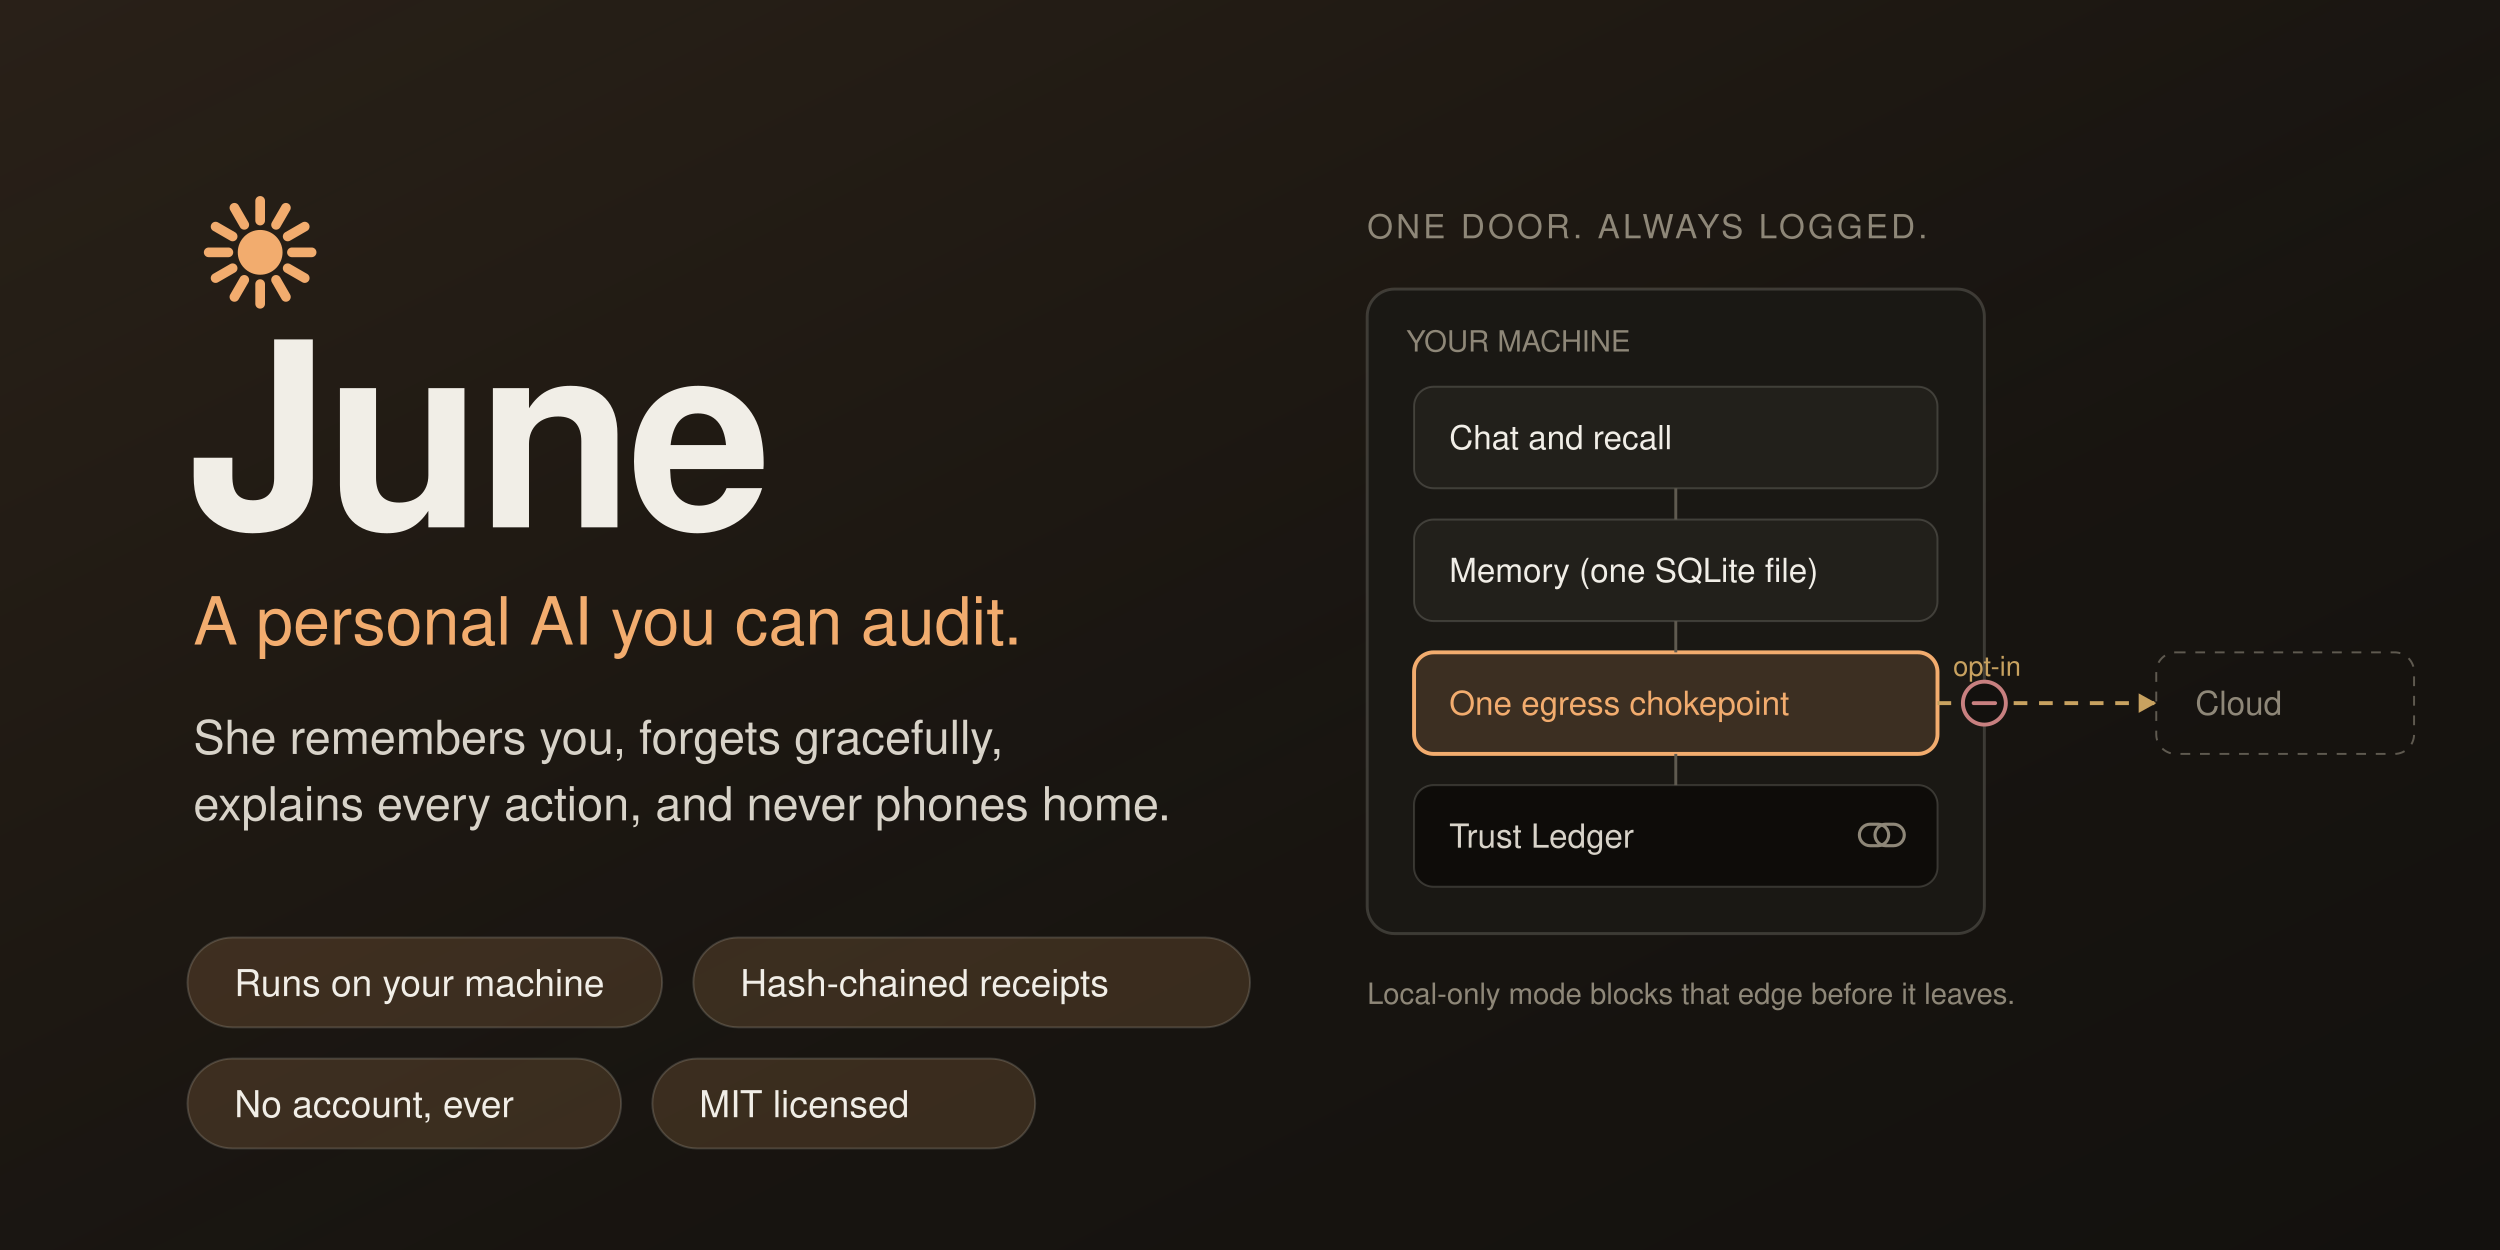
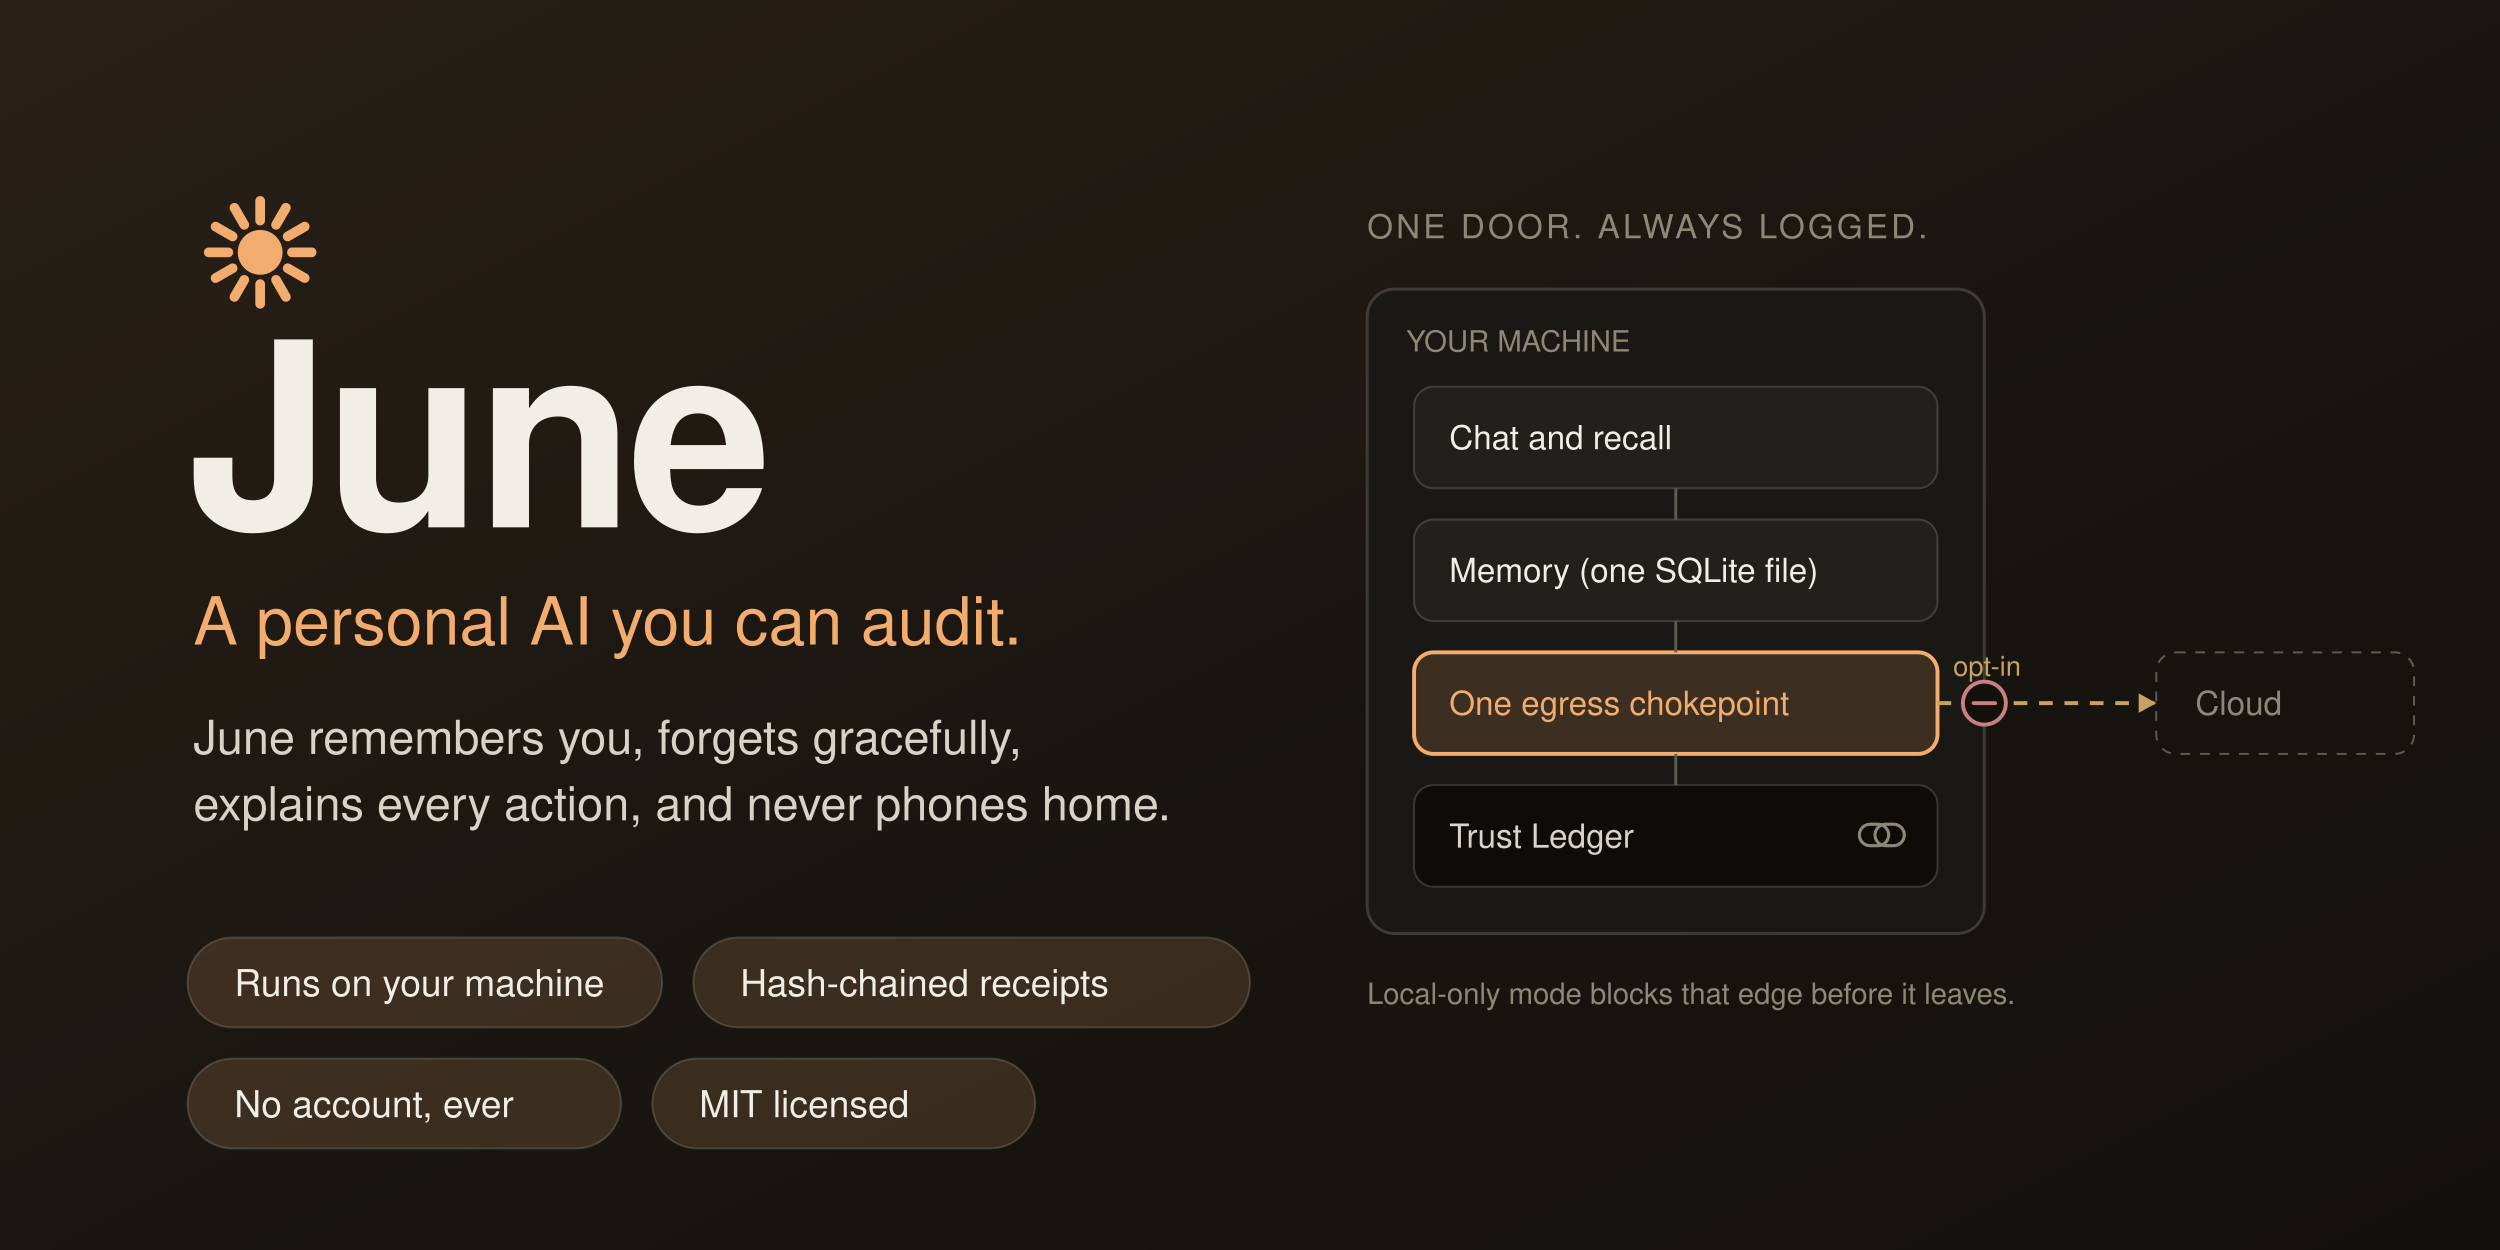
<svg xmlns="http://www.w3.org/2000/svg" viewBox="0 0 1280 640" width="1280" height="640" role="img" aria-label="June — a personal AI you can audit. Local-first, with every cloud call on the record.">
  <defs>
    <linearGradient id="glow" x1="0" y1="0" x2="1" y2="1">
      <stop offset="0%" stop-color="#F2AC6E" stop-opacity="0.10" />
      <stop offset="60%" stop-color="#F2AC6E" stop-opacity="0.02" />
      <stop offset="100%" stop-color="#F2AC6E" stop-opacity="0" />
    </linearGradient>
  </defs>
  <rect width="1280" height="640" fill="#13110E" />
  <rect width="1280" height="640" fill="url(#glow)" />
  <g transform="translate(96, 92) scale(1.55)">
    <g stroke="#F2AC6E" stroke-width="3.2" stroke-linecap="round">
      <line x1="34.50" y1="24.00" x2="41.00" y2="24.00" />
      <line x1="33.09" y1="29.25" x2="38.72" y2="32.50" />
      <line x1="29.25" y1="33.09" x2="32.50" y2="38.72" />
      <line x1="24.00" y1="34.50" x2="24.00" y2="41.00" />
      <line x1="18.75" y1="33.09" x2="15.50" y2="38.72" />
      <line x1="14.91" y1="29.25" x2="9.28" y2="32.50" />
      <line x1="13.50" y1="24.00" x2="7.00" y2="24.00" />
      <line x1="14.91" y1="18.75" x2="9.28" y2="15.50" />
      <line x1="18.75" y1="14.91" x2="15.50" y2="9.28" />
      <line x1="24.00" y1="13.50" x2="24.00" y2="7.00" />
      <line x1="29.25" y1="14.91" x2="32.50" y2="9.28" />
      <line x1="33.09" y1="18.75" x2="38.72" y2="15.50" />
    </g>
    <circle cx="24" cy="24" r="7.4" fill="#F2AC6E" />
  </g>
  <text x="96" y="270" font-family="Helvetica Neue, Helvetica, Arial, sans-serif" font-size="132" font-weight="600" fill="#F1EEE7" letter-spacing="-3">June</text>
  <text x="99" y="330" font-family="Helvetica Neue, Helvetica, Arial, sans-serif" font-size="34" font-weight="500" fill="#F2AC6E">A personal AI you can audit.</text>
-   <text x="99" y="386" font-family="Helvetica Neue, Helvetica, Arial, sans-serif" font-size="24" font-weight="400" fill="#D8D3C9">She remembers you, forgets gracefully,</text>
+   <text x="99" y="386" font-family="Helvetica Neue, Helvetica, Arial, sans-serif" font-size="24" font-weight="400" fill="#D8D3C9">June remembers you, forgets gracefully,</text>
  <text x="99" y="420" font-family="Helvetica Neue, Helvetica, Arial, sans-serif" font-size="24" font-weight="400" fill="#D8D3C9">explains every action, and never phones home.</text>
  <g font-family="Helvetica Neue, Helvetica, Arial, sans-serif" font-size="19" font-weight="500">
    <g transform="translate(96, 480)">
      <rect width="243" height="46" rx="23" fill="rgba(242,172,110,0.16)" stroke="rgba(255,250,240,0.16)" />
      <text x="24" y="30" fill="#F1EEE7">Runs on your machine</text>
    </g>
    <g transform="translate(355, 480)">
      <rect width="285" height="46" rx="23" fill="rgba(242,172,110,0.16)" stroke="rgba(255,250,240,0.16)" />
      <text x="24" y="30" fill="#F1EEE7">Hash-chained receipts</text>
    </g>
    <g transform="translate(96, 542)">
      <rect width="222" height="46" rx="23" fill="rgba(242,172,110,0.16)" stroke="rgba(255,250,240,0.16)" />
      <text x="24" y="30" fill="#F1EEE7">No account, ever</text>
    </g>
    <g transform="translate(334, 542)">
      <rect width="196" height="46" rx="23" fill="rgba(242,172,110,0.16)" stroke="rgba(255,250,240,0.16)" />
      <text x="24" y="30" fill="#F1EEE7">MIT licensed</text>
    </g>
  </g>
  <g transform="translate(700, 122)">
    <text x="0" y="0" font-family="Helvetica Neue, Helvetica, Arial, sans-serif" font-size="17" font-weight="500" fill="#8E8778" letter-spacing="1.6">ONE DOOR. ALWAYS LOGGED.</text>
    <rect x="0" y="26" width="316" height="330" rx="14" fill="#1A1814" stroke="rgba(255,250,240,0.16)" stroke-width="1.5" />
    <text x="20" y="58" font-family="Helvetica Neue, Helvetica, Arial, sans-serif" font-size="15" font-weight="500" fill="#8E8778">YOUR MACHINE</text>
    <g font-family="Helvetica Neue, Helvetica, Arial, sans-serif" font-size="17" font-weight="500">
      <g transform="translate(24, 76)">
        <rect width="268" height="52" rx="10" fill="#22201B" stroke="rgba(255,250,240,0.16)" />
        <text x="18" y="32" fill="#F1EEE7">Chat and recall</text>
      </g>
      <g transform="translate(24, 144)">
        <rect width="268" height="52" rx="10" fill="#22201B" stroke="rgba(255,250,240,0.16)" />
        <text x="18" y="32" fill="#F1EEE7">Memory (one SQLite file)</text>
      </g>
      <g transform="translate(24, 212)">
        <rect width="268" height="52" rx="10" fill="rgba(242,172,110,0.16)" stroke="#F2AC6E" stroke-width="2" />
        <text x="18" y="32" fill="#F2AC6E">One egress chokepoint</text>
      </g>
      <g transform="translate(24, 280)">
        <rect width="268" height="52" rx="10" fill="#0E0C09" stroke="rgba(255,250,240,0.16)" />
        <text x="18" y="32" fill="#D8D3C9">Trust Ledger</text>
        <g stroke="#8E8778" stroke-width="1.6" fill="none">
          <rect x="228" y="20" width="15" height="11" rx="5.5" />
          <rect x="236" y="20" width="15" height="11" rx="5.5" />
        </g>
      </g>
    </g>
    <g stroke="#5F5A50" stroke-width="1.5">
      <line x1="158" y1="128" x2="158" y2="144" />
      <line x1="158" y1="196" x2="158" y2="212" />
      <line x1="158" y1="264" x2="158" y2="280" />
    </g>
    <line x1="292" y1="238" x2="404" y2="238" stroke="#C8A260" stroke-width="2" stroke-dasharray="7 6" />
    <path d="M404 238 l-9 -5 v10 z" fill="#C8A260" />
    <text x="300" y="224" font-family="Helvetica Neue, Helvetica, Arial, sans-serif" font-size="14" font-weight="500" fill="#C8A260">opt-in</text>
    <g transform="translate(316, 238)">
      <circle r="11" fill="#13110E" stroke="#C88080" stroke-width="2" />
      <line x1="-5.5" y1="0" x2="5.5" y2="0" stroke="#C88080" stroke-width="2" stroke-linecap="round" />
    </g>
    <g transform="translate(404, 212)">
      <rect width="132" height="52" rx="10" fill="none" stroke="#5F5A50" stroke-dasharray="5 5" />
      <text x="20" y="32" font-family="Helvetica Neue, Helvetica, Arial, sans-serif" font-size="17" font-weight="500" fill="#8E8778">Cloud</text>
    </g>
    <text x="0" y="392" font-family="Helvetica Neue, Helvetica, Arial, sans-serif" font-size="15" font-weight="400" fill="#8E8778">Local-only mode blocks that edge before it leaves.</text>
  </g>
</svg>
